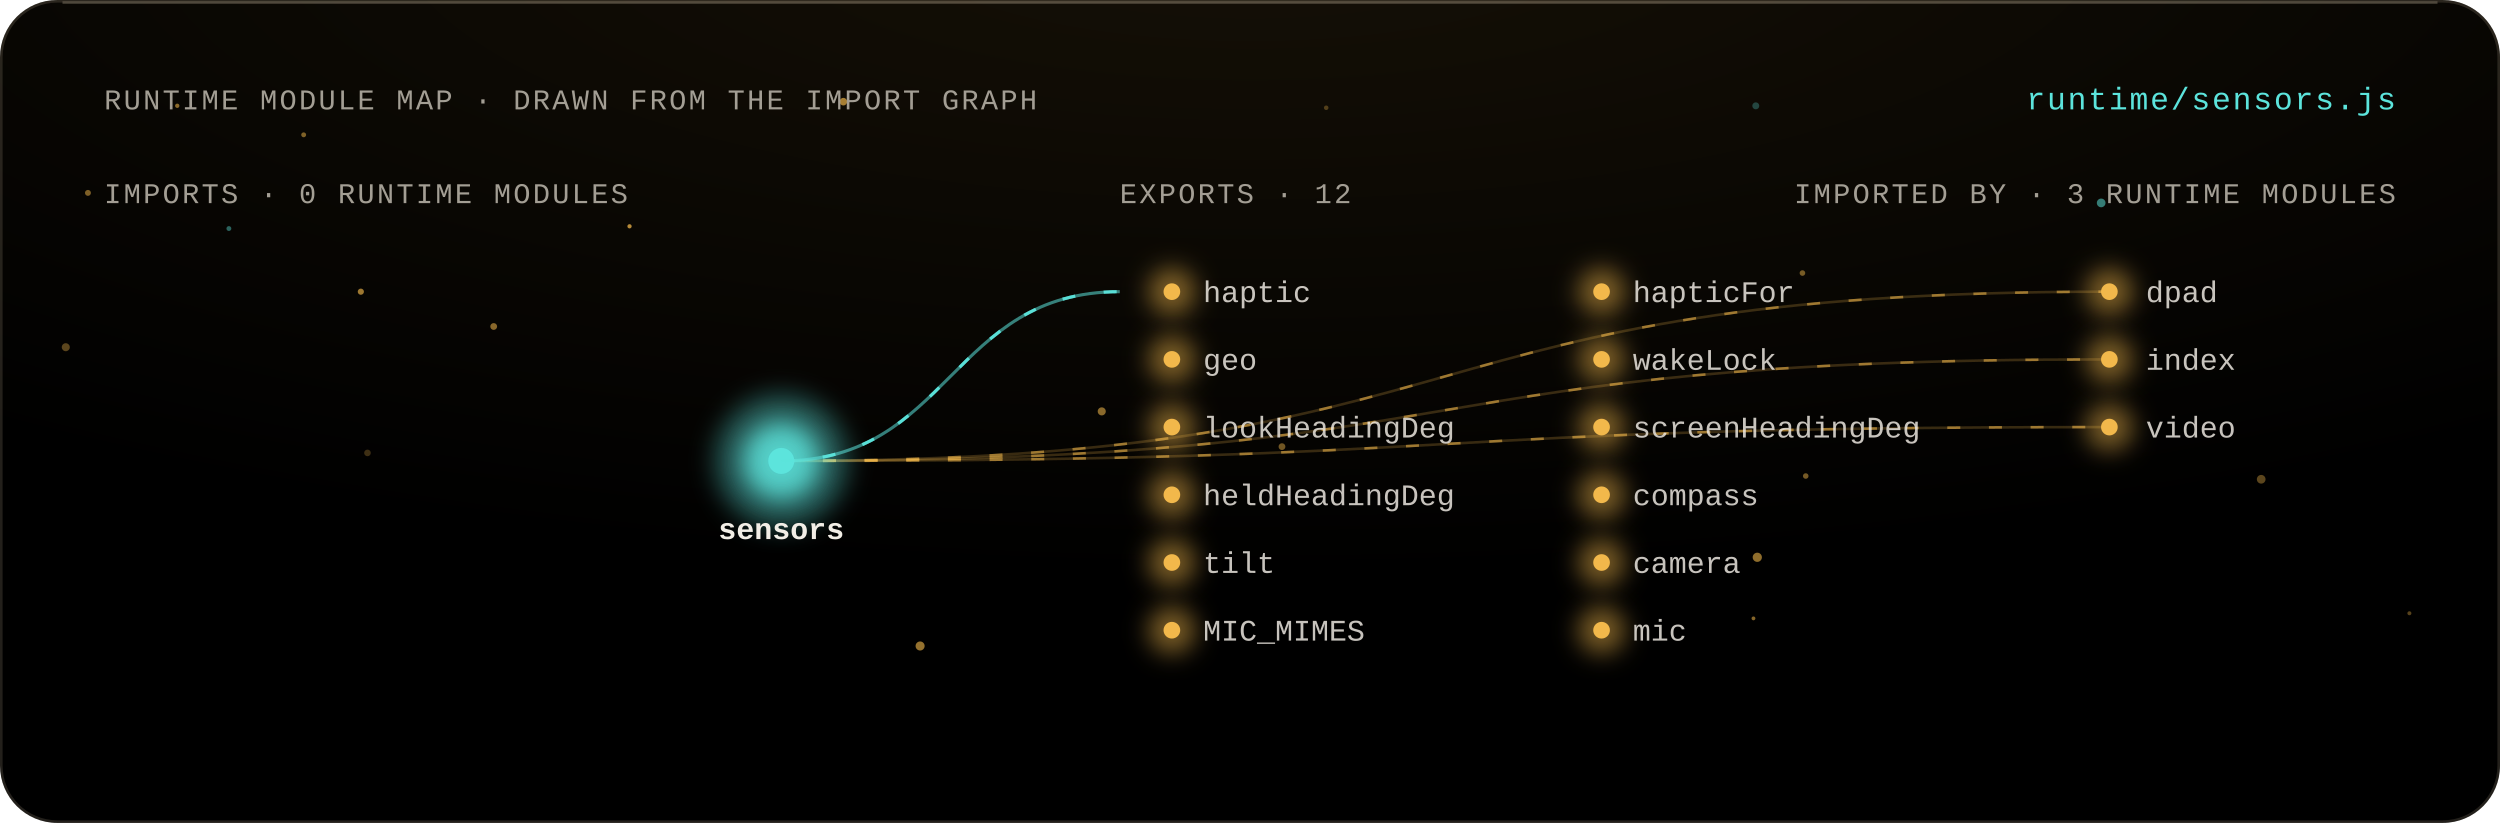
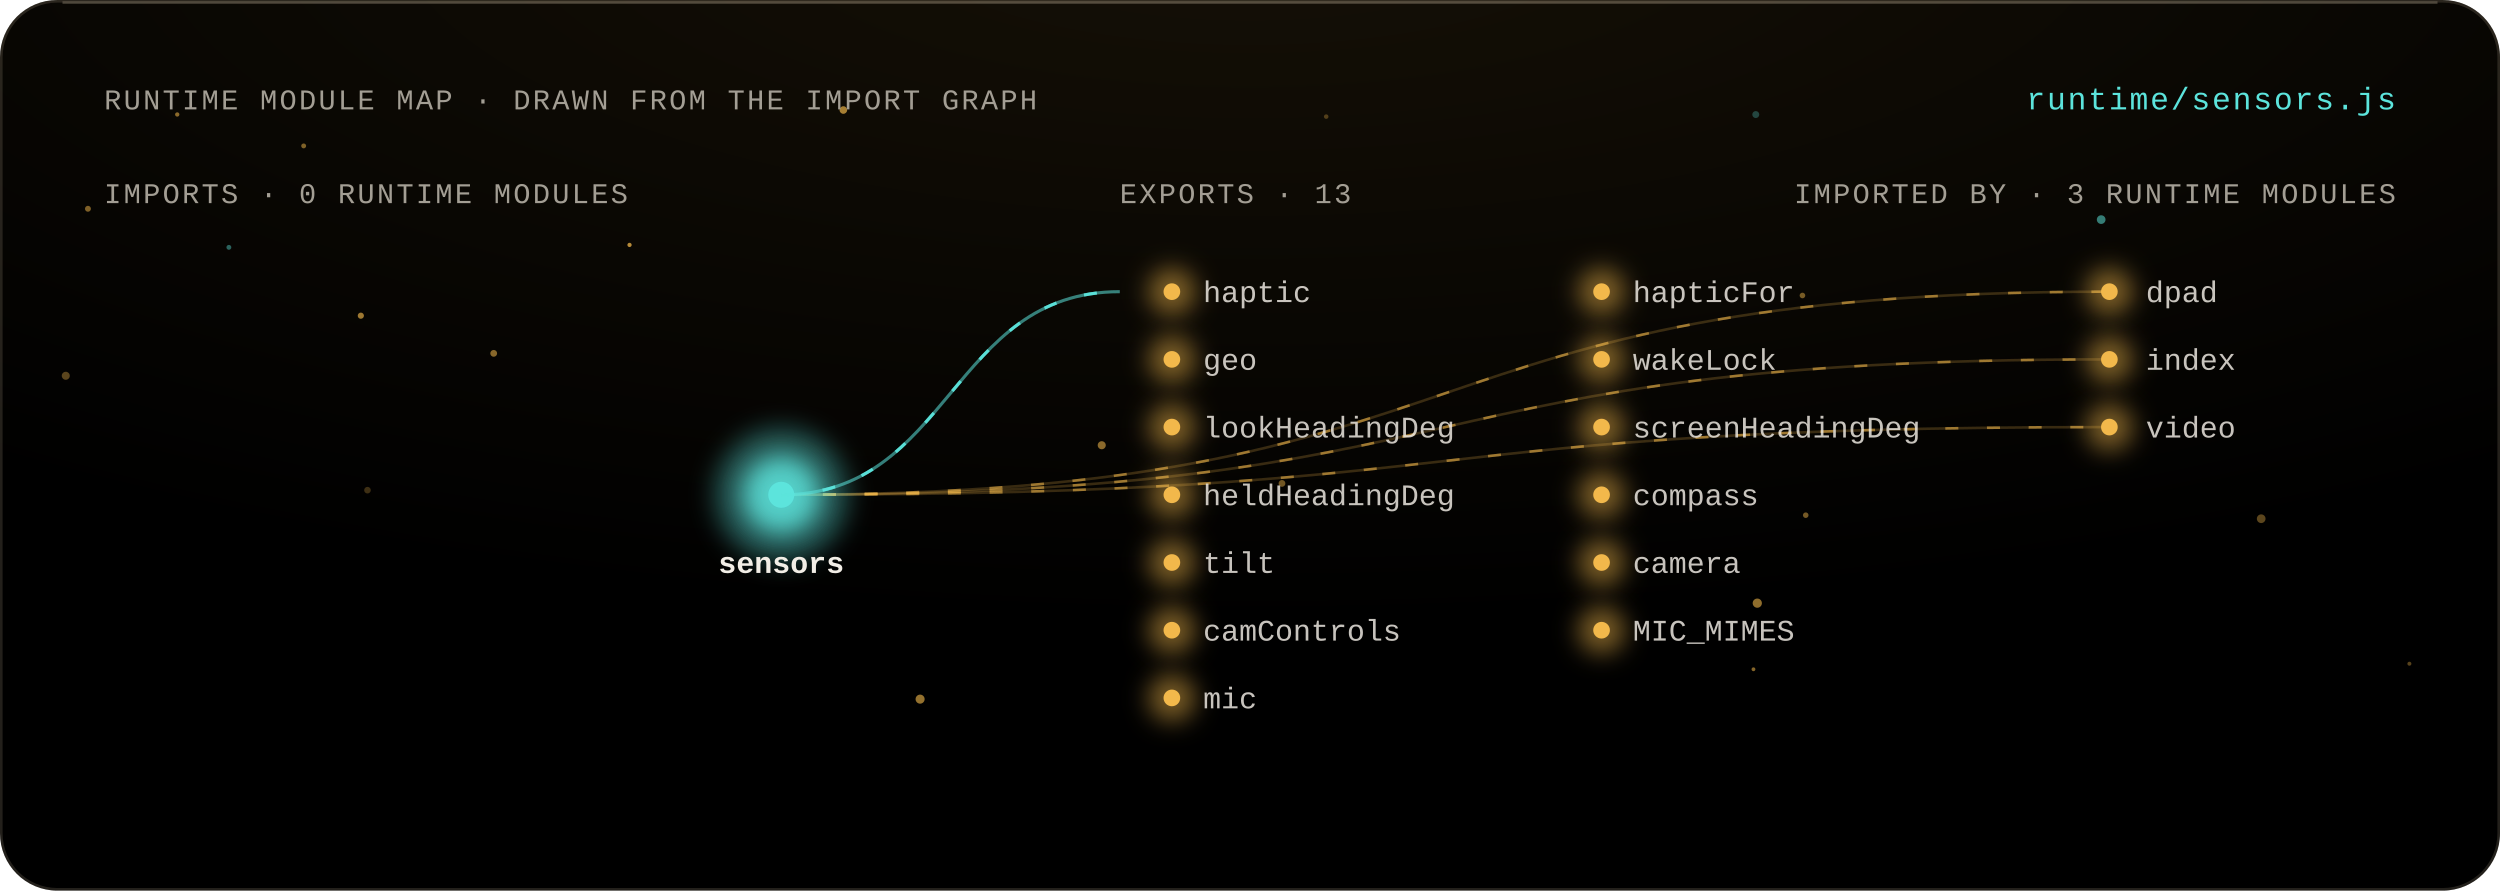
- <svg xmlns="http://www.w3.org/2000/svg" viewBox="0 0 960 316" width="960" height="316" role="img" aria-labelledby="t">
+ <svg xmlns="http://www.w3.org/2000/svg" viewBox="0 0 960 342" width="960" height="342" role="img" aria-labelledby="t">
  <style>
  text { font-family: 'Geist Mono', ui-monospace, 'Liberation Mono', Menlo, monospace; fill: #F2EEE6; }
  .m { fill: #A39E94; font-size: 11px; letter-spacing: .08em; }
  .l { font-size: 11.5px; }
  .h { font-size: 12px; fill: #5CE4DC; letter-spacing: .06em; }
  .flow { stroke-dasharray: 5 11; animation: flow 3s linear infinite; }
  @keyframes flow { to { stroke-dashoffset: -32; } }
  .breathe { animation: breathe 4.2s ease-in-out infinite; }
  @keyframes breathe { 50% { opacity: .38; } }
  .beat { animation: beat 2.6s ease-in-out infinite; transform-box: fill-box; transform-origin: center; }
  @keyframes beat { 50% { opacity: .55; transform: scale(1.35); } }
  .spin { transform-box: fill-box; transform-origin: center; animation: spin 48s linear infinite; }
  .spin-r { transform-box: fill-box; transform-origin: center; animation: spin 64s linear infinite reverse; }
  @keyframes spin { to { transform: rotate(360deg); } }
  @media (prefers-reduced-motion: reduce) { * { animation: none !important; } }
</style>
  <defs>
    <filter id="bloom" x="-80%" y="-80%" width="260%" height="260%">
      <feGaussianBlur stdDeviation="4.5" />
    </filter>
    <filter id="soft" x="-30%" y="-30%" width="160%" height="160%">
      <feGaussianBlur stdDeviation="1.4" />
    </filter>
    <radialGradient id="key" cx="50%" cy="-10%" r="80%">
      <stop offset="0" stop-color="#F2B84B" stop-opacity=".09" />
      <stop offset="1" stop-color="#F2B84B" stop-opacity="0" />
    </radialGradient>
    <linearGradient id="pair" x1="0" x2="1">
      <stop offset="0" stop-color="#F2B84B" />
      <stop offset="1" stop-color="#5CE4DC" />
    </linearGradient>
  </defs>
-   <rect width="960" height="316" rx="22" fill="#000" />
-   <rect width="960" height="316" rx="22" fill="url(#key)" />
-   <rect x=".5" y=".5" width="959" height="315" rx="21.5" fill="none" stroke="rgba(255,232,196,.14)" />
+   <rect width="960" height="342" rx="22" fill="#000" />
+   <rect width="960" height="342" rx="22" fill="url(#key)" />
+   <rect x=".5" y=".5" width="959" height="341" rx="21.5" fill="none" stroke="rgba(255,232,196,.14)" />
  <path d="M 24 1 H 936" stroke="rgba(255,238,208,.22)" stroke-width="1" />
  <g>
-     <circle cx="68.06" cy="40.62" r="0.83" fill="#F2B84B" opacity="0.56" class="breathe" style="animation-delay:-0.62s" />
-     <circle cx="241.74" cy="86.9" r="0.82" fill="#F2B84B" opacity="0.74" class="breathe" style="animation-delay:-2.27s" />
-     <circle cx="116.61" cy="51.77" r="0.94" fill="#F2B84B" opacity="0.51" class="breathe" style="animation-delay:-1.99s" />
-     <circle cx="423.07" cy="157.97" r="1.55" fill="#F2B84B" opacity="0.56" class="breathe" style="animation-delay:-2.93s" />
-     <circle cx="673.33" cy="237.46" r="0.74" fill="#F2B84B" opacity="0.55" class="breathe" style="animation-delay:-2s" />
-     <circle cx="868.3" cy="184.04" r="1.67" fill="#F2B84B" opacity="0.38" class="breathe" style="animation-delay:-3.2s" />
-     <circle cx="323.85" cy="39.04" r="1.46" fill="#F2B84B" opacity="0.67" class="breathe" style="animation-delay:-2.13s" />
-     <circle cx="509.26" cy="41.38" r="0.87" fill="#F2B84B" opacity="0.3" class="breathe" style="animation-delay:-1.77s" />
-     <circle cx="674.22" cy="40.64" r="1.34" fill="#5CE4DC" opacity="0.28" class="breathe" style="animation-delay:-2.32s" />
-     <circle cx="189.58" cy="125.37" r="1.31" fill="#F2B84B" opacity="0.55" class="breathe" style="animation-delay:-1.91s" />
-     <circle cx="33.77" cy="74.07" r="1.14" fill="#F2B84B" opacity="0.51" class="breathe" style="animation-delay:-1.66s" />
-     <circle cx="692.14" cy="104.85" r="1.08" fill="#F2B84B" opacity="0.47" class="breathe" style="animation-delay:-0.42s" />
-     <circle cx="492.28" cy="171.51" r="1.31" fill="#F2B84B" opacity="0.46" class="breathe" style="animation-delay:-1.99s" />
-     <circle cx="138.56" cy="112.01" r="1.19" fill="#F2B84B" opacity="0.64" class="breathe" style="animation-delay:-0.81s" />
-     <circle cx="693.4" cy="182.79" r="1.07" fill="#F2B84B" opacity="0.48" class="breathe" style="animation-delay:-2.34s" />
-     <circle cx="25.26" cy="133.33" r="1.54" fill="#F2B84B" opacity="0.37" class="breathe" style="animation-delay:-4.09s" />
-     <circle cx="806.85" cy="77.92" r="1.67" fill="#5CE4DC" opacity="0.53" class="breathe" style="animation-delay:-4s" />
-     <circle cx="353.32" cy="248.06" r="1.74" fill="#F2B84B" opacity="0.61" class="breathe" style="animation-delay:-1.4s" />
-     <circle cx="87.89" cy="87.76" r="0.94" fill="#5CE4DC" opacity="0.42" class="breathe" style="animation-delay:-2.23s" />
-     <circle cx="925.21" cy="235.49" r="0.77" fill="#F2B84B" opacity="0.36" class="breathe" style="animation-delay:-2.18s" />
-     <circle cx="674.8" cy="214" r="1.77" fill="#F2B84B" opacity="0.59" class="breathe" style="animation-delay:-0.06s" />
-     <circle cx="141.11" cy="173.92" r="1.27" fill="#F2B84B" opacity="0.25" class="breathe" style="animation-delay:-3.62s" />
+     <circle cx="68.06" cy="43.96" r="0.83" fill="#F2B84B" opacity="0.56" class="breathe" style="animation-delay:-0.62s" />
+     <circle cx="241.74" cy="94.05" r="0.82" fill="#F2B84B" opacity="0.74" class="breathe" style="animation-delay:-2.27s" />
+     <circle cx="116.61" cy="56.03" r="0.94" fill="#F2B84B" opacity="0.51" class="breathe" style="animation-delay:-1.99s" />
+     <circle cx="423.07" cy="170.97" r="1.55" fill="#F2B84B" opacity="0.56" class="breathe" style="animation-delay:-2.93s" />
+     <circle cx="673.33" cy="257" r="0.74" fill="#F2B84B" opacity="0.55" class="breathe" style="animation-delay:-2s" />
+     <circle cx="868.3" cy="199.19" r="1.67" fill="#F2B84B" opacity="0.38" class="breathe" style="animation-delay:-3.2s" />
+     <circle cx="323.85" cy="42.25" r="1.46" fill="#F2B84B" opacity="0.67" class="breathe" style="animation-delay:-2.13s" />
+     <circle cx="509.26" cy="44.78" r="0.87" fill="#F2B84B" opacity="0.3" class="breathe" style="animation-delay:-1.77s" />
+     <circle cx="674.22" cy="43.99" r="1.34" fill="#5CE4DC" opacity="0.28" class="breathe" style="animation-delay:-2.32s" />
+     <circle cx="189.58" cy="135.69" r="1.31" fill="#F2B84B" opacity="0.55" class="breathe" style="animation-delay:-1.91s" />
+     <circle cx="33.77" cy="80.17" r="1.14" fill="#F2B84B" opacity="0.51" class="breathe" style="animation-delay:-1.66s" />
+     <circle cx="692.14" cy="113.47" r="1.08" fill="#F2B84B" opacity="0.47" class="breathe" style="animation-delay:-0.42s" />
+     <circle cx="492.28" cy="185.63" r="1.31" fill="#F2B84B" opacity="0.46" class="breathe" style="animation-delay:-1.99s" />
+     <circle cx="138.56" cy="121.23" r="1.19" fill="#F2B84B" opacity="0.64" class="breathe" style="animation-delay:-0.81s" />
+     <circle cx="693.4" cy="197.83" r="1.07" fill="#F2B84B" opacity="0.48" class="breathe" style="animation-delay:-2.34s" />
+     <circle cx="25.26" cy="144.3" r="1.54" fill="#F2B84B" opacity="0.37" class="breathe" style="animation-delay:-4.09s" />
+     <circle cx="806.85" cy="84.33" r="1.67" fill="#5CE4DC" opacity="0.53" class="breathe" style="animation-delay:-4s" />
+     <circle cx="353.32" cy="268.47" r="1.74" fill="#F2B84B" opacity="0.61" class="breathe" style="animation-delay:-1.4s" />
+     <circle cx="87.89" cy="94.98" r="0.94" fill="#5CE4DC" opacity="0.42" class="breathe" style="animation-delay:-2.23s" />
+     <circle cx="925.21" cy="254.87" r="0.77" fill="#F2B84B" opacity="0.36" class="breathe" style="animation-delay:-2.18s" />
+     <circle cx="674.8" cy="231.61" r="1.77" fill="#F2B84B" opacity="0.59" class="breathe" style="animation-delay:-0.06s" />
+     <circle cx="141.11" cy="188.23" r="1.27" fill="#F2B84B" opacity="0.25" class="breathe" style="animation-delay:-3.62s" />
  </g>
  <text x="40" y="42" class="m" text-anchor="start">RUNTIME MODULE MAP · DRAWN FROM THE IMPORT GRAPH</text>
  <text x="920" y="42" class="h" text-anchor="end">runtime/sensors.js</text>
  <text x="40" y="78" class="m" text-anchor="start">IMPORTS · 0 RUNTIME MODULES</text>
-   <text x="430" y="78" class="m" text-anchor="start">EXPORTS · 12</text>
+   <text x="430" y="78" class="m" text-anchor="start">EXPORTS · 13</text>
  <text x="920" y="78" class="m" text-anchor="end">IMPORTED BY · 3 RUNTIME MODULES</text>
-   <path d="M 300 177 C 580.5 177, 529.5 112, 810 112" fill="none" stroke="#F2B84B" stroke-opacity="0.22" stroke-width="1" />
-   <path d="M 300 177 C 580.5 177, 529.5 112, 810 112" fill="none" stroke="#F2B84B" stroke-opacity="0.55" stroke-width="1" class="flow" />
+   <path d="M 300 190 C 580.5 190, 529.5 112, 810 112" fill="none" stroke="#F2B84B" stroke-opacity="0.22" stroke-width="1" />
+   <path d="M 300 190 C 580.5 190, 529.5 112, 810 112" fill="none" stroke="#F2B84B" stroke-opacity="0.55" stroke-width="1" class="flow" />
  <g>
    <circle cx="810" cy="112" r="9" fill="#F2B84B" opacity="0.5" filter="url(#bloom)" class="breathe" style="animation-delay:-3.13s" />
    <circle cx="810" cy="112" r="3.2" fill="#F2B84B" />
  </g>
  <text x="824" y="116" class="l" text-anchor="start" fill="#F2EEE6" fill-opacity=".82">dpad</text>
-   <path d="M 300 177 C 580.5 177, 529.5 138, 810 138" fill="none" stroke="#F2B84B" stroke-opacity="0.22" stroke-width="1" />
-   <path d="M 300 177 C 580.5 177, 529.5 138, 810 138" fill="none" stroke="#F2B84B" stroke-opacity="0.55" stroke-width="1" class="flow" />
+   <path d="M 300 190 C 580.5 190, 529.5 138, 810 138" fill="none" stroke="#F2B84B" stroke-opacity="0.22" stroke-width="1" />
+   <path d="M 300 190 C 580.5 190, 529.5 138, 810 138" fill="none" stroke="#F2B84B" stroke-opacity="0.55" stroke-width="1" class="flow" />
  <g>
    <circle cx="810" cy="138" r="9" fill="#F2B84B" opacity="0.5" filter="url(#bloom)" class="breathe" style="animation-delay:-0.47s" />
    <circle cx="810" cy="138" r="3.2" fill="#F2B84B" />
  </g>
  <text x="824" y="142" class="l" text-anchor="start" fill="#F2EEE6" fill-opacity=".82">index</text>
-   <path d="M 300 177 C 580.5 177, 529.5 164, 810 164" fill="none" stroke="#F2B84B" stroke-opacity="0.22" stroke-width="1" />
-   <path d="M 300 177 C 580.5 177, 529.5 164, 810 164" fill="none" stroke="#F2B84B" stroke-opacity="0.55" stroke-width="1" class="flow" />
+   <path d="M 300 190 C 580.5 190, 529.5 164, 810 164" fill="none" stroke="#F2B84B" stroke-opacity="0.22" stroke-width="1" />
+   <path d="M 300 190 C 580.5 190, 529.5 164, 810 164" fill="none" stroke="#F2B84B" stroke-opacity="0.55" stroke-width="1" class="flow" />
  <g>
    <circle cx="810" cy="164" r="9" fill="#F2B84B" opacity="0.5" filter="url(#bloom)" class="breathe" style="animation-delay:-0.28s" />
    <circle cx="810" cy="164" r="3.2" fill="#F2B84B" />
  </g>
  <text x="824" y="168" class="l" text-anchor="start" fill="#F2EEE6" fill-opacity=".82">video</text>
-   <circle cx="300" cy="177" r="26" fill="#5CE4DC" opacity=".35" filter="url(#bloom)" class="beat" />
+   <circle cx="300" cy="190" r="26" fill="#5CE4DC" opacity=".35" filter="url(#bloom)" class="beat" />
  <g>
-     <circle cx="300" cy="177" r="15" fill="#5CE4DC" opacity="0.85" filter="url(#bloom)" class="beat" style="animation-delay:-0s" />
-     <circle cx="300" cy="177" r="5" fill="#5CE4DC" />
+     <circle cx="300" cy="190" r="15" fill="#5CE4DC" opacity="0.85" filter="url(#bloom)" class="beat" style="animation-delay:-0s" />
+     <circle cx="300" cy="190" r="5" fill="#5CE4DC" />
  </g>
-   <text x="300" y="207" class="l" text-anchor="middle" fill="#5CE4DC" font-weight="700" font-size="13">sensors</text>
-   <path d="M 300 177 C 365 177, 365 112, 430 112" fill="none" stroke="#5CE4DC" stroke-opacity="0.55" stroke-width="1.2" />
-   <path d="M 300 177 C 365 177, 365 112, 430 112" fill="none" stroke="#5CE4DC" stroke-opacity="0.95" stroke-width="1.2" class="flow" />
+   <text x="300" y="220" class="l" text-anchor="middle" fill="#5CE4DC" font-weight="700" font-size="13">sensors</text>
+   <path d="M 300 190 C 365 190, 365 112, 430 112" fill="none" stroke="#5CE4DC" stroke-opacity="0.55" stroke-width="1.2" />
+   <path d="M 300 190 C 365 190, 365 112, 430 112" fill="none" stroke="#5CE4DC" stroke-opacity="0.95" stroke-width="1.2" class="flow" />
  <g>
    <circle cx="450" cy="112" r="9" fill="#F2B84B" opacity="0.5" filter="url(#bloom)" class="breathe" style="animation-delay:-0.51s" />
    <circle cx="450" cy="112" r="3.2" fill="#F2B84B" />
  </g>
  <text x="462" y="116" class="l" text-anchor="start" fill="#F2EEE6" fill-opacity=".82">haptic</text>
  <g>
    <circle cx="615" cy="112" r="9" fill="#F2B84B" opacity="0.5" filter="url(#bloom)" class="breathe" style="animation-delay:-2.49s" />
    <circle cx="615" cy="112" r="3.2" fill="#F2B84B" />
  </g>
  <text x="627" y="116" class="l" text-anchor="start" fill="#F2EEE6" fill-opacity=".82">hapticFor</text>
  <g>
    <circle cx="450" cy="138" r="9" fill="#F2B84B" opacity="0.5" filter="url(#bloom)" class="breathe" style="animation-delay:-0.59s" />
    <circle cx="450" cy="138" r="3.2" fill="#F2B84B" />
  </g>
  <text x="462" y="142" class="l" text-anchor="start" fill="#F2EEE6" fill-opacity=".82">geo</text>
  <g>
    <circle cx="615" cy="138" r="9" fill="#F2B84B" opacity="0.5" filter="url(#bloom)" class="breathe" style="animation-delay:-1.47s" />
    <circle cx="615" cy="138" r="3.2" fill="#F2B84B" />
  </g>
  <text x="627" y="142" class="l" text-anchor="start" fill="#F2EEE6" fill-opacity=".82">wakeLock</text>
  <g>
    <circle cx="450" cy="164" r="9" fill="#F2B84B" opacity="0.5" filter="url(#bloom)" class="breathe" style="animation-delay:-0.45s" />
    <circle cx="450" cy="164" r="3.2" fill="#F2B84B" />
  </g>
  <text x="462" y="168" class="l" text-anchor="start" fill="#F2EEE6" fill-opacity=".82">lookHeadingDeg</text>
  <g>
    <circle cx="615" cy="164" r="9" fill="#F2B84B" opacity="0.5" filter="url(#bloom)" class="breathe" style="animation-delay:-1.01s" />
    <circle cx="615" cy="164" r="3.2" fill="#F2B84B" />
  </g>
  <text x="627" y="168" class="l" text-anchor="start" fill="#F2EEE6" fill-opacity=".82">screenHeadingDeg</text>
  <g>
    <circle cx="450" cy="190" r="9" fill="#F2B84B" opacity="0.5" filter="url(#bloom)" class="breathe" style="animation-delay:-1.1s" />
    <circle cx="450" cy="190" r="3.2" fill="#F2B84B" />
  </g>
  <text x="462" y="194" class="l" text-anchor="start" fill="#F2EEE6" fill-opacity=".82">heldHeadingDeg</text>
  <g>
    <circle cx="615" cy="190" r="9" fill="#F2B84B" opacity="0.5" filter="url(#bloom)" class="breathe" style="animation-delay:-3.94s" />
    <circle cx="615" cy="190" r="3.2" fill="#F2B84B" />
  </g>
  <text x="627" y="194" class="l" text-anchor="start" fill="#F2EEE6" fill-opacity=".82">compass</text>
  <g>
    <circle cx="450" cy="216" r="9" fill="#F2B84B" opacity="0.5" filter="url(#bloom)" class="breathe" style="animation-delay:-2.16s" />
    <circle cx="450" cy="216" r="3.2" fill="#F2B84B" />
  </g>
  <text x="462" y="220" class="l" text-anchor="start" fill="#F2EEE6" fill-opacity=".82">tilt</text>
  <g>
    <circle cx="615" cy="216" r="9" fill="#F2B84B" opacity="0.5" filter="url(#bloom)" class="breathe" style="animation-delay:-3.65s" />
    <circle cx="615" cy="216" r="3.2" fill="#F2B84B" />
  </g>
  <text x="627" y="220" class="l" text-anchor="start" fill="#F2EEE6" fill-opacity=".82">camera</text>
  <g>
    <circle cx="450" cy="242" r="9" fill="#F2B84B" opacity="0.5" filter="url(#bloom)" class="breathe" style="animation-delay:-0.87s" />
    <circle cx="450" cy="242" r="3.2" fill="#F2B84B" />
  </g>
-   <text x="462" y="246" class="l" text-anchor="start" fill="#F2EEE6" fill-opacity=".82">MIC_MIMES</text>
+   <text x="462" y="246" class="l" text-anchor="start" fill="#F2EEE6" fill-opacity=".82">camControls</text>
  <g>
    <circle cx="615" cy="242" r="9" fill="#F2B84B" opacity="0.5" filter="url(#bloom)" class="breathe" style="animation-delay:-0.49s" />
    <circle cx="615" cy="242" r="3.2" fill="#F2B84B" />
  </g>
-   <text x="627" y="246" class="l" text-anchor="start" fill="#F2EEE6" fill-opacity=".82">mic</text>
+   <text x="627" y="246" class="l" text-anchor="start" fill="#F2EEE6" fill-opacity=".82">MIC_MIMES</text>
+   <g>
+     <circle cx="450" cy="268" r="9" fill="#F2B84B" opacity="0.5" filter="url(#bloom)" class="breathe" style="animation-delay:-0.66s" />
+     <circle cx="450" cy="268" r="3.2" fill="#F2B84B" />
+   </g>
+   <text x="462" y="272" class="l" text-anchor="start" fill="#F2EEE6" fill-opacity=".82">mic</text>
</svg>
